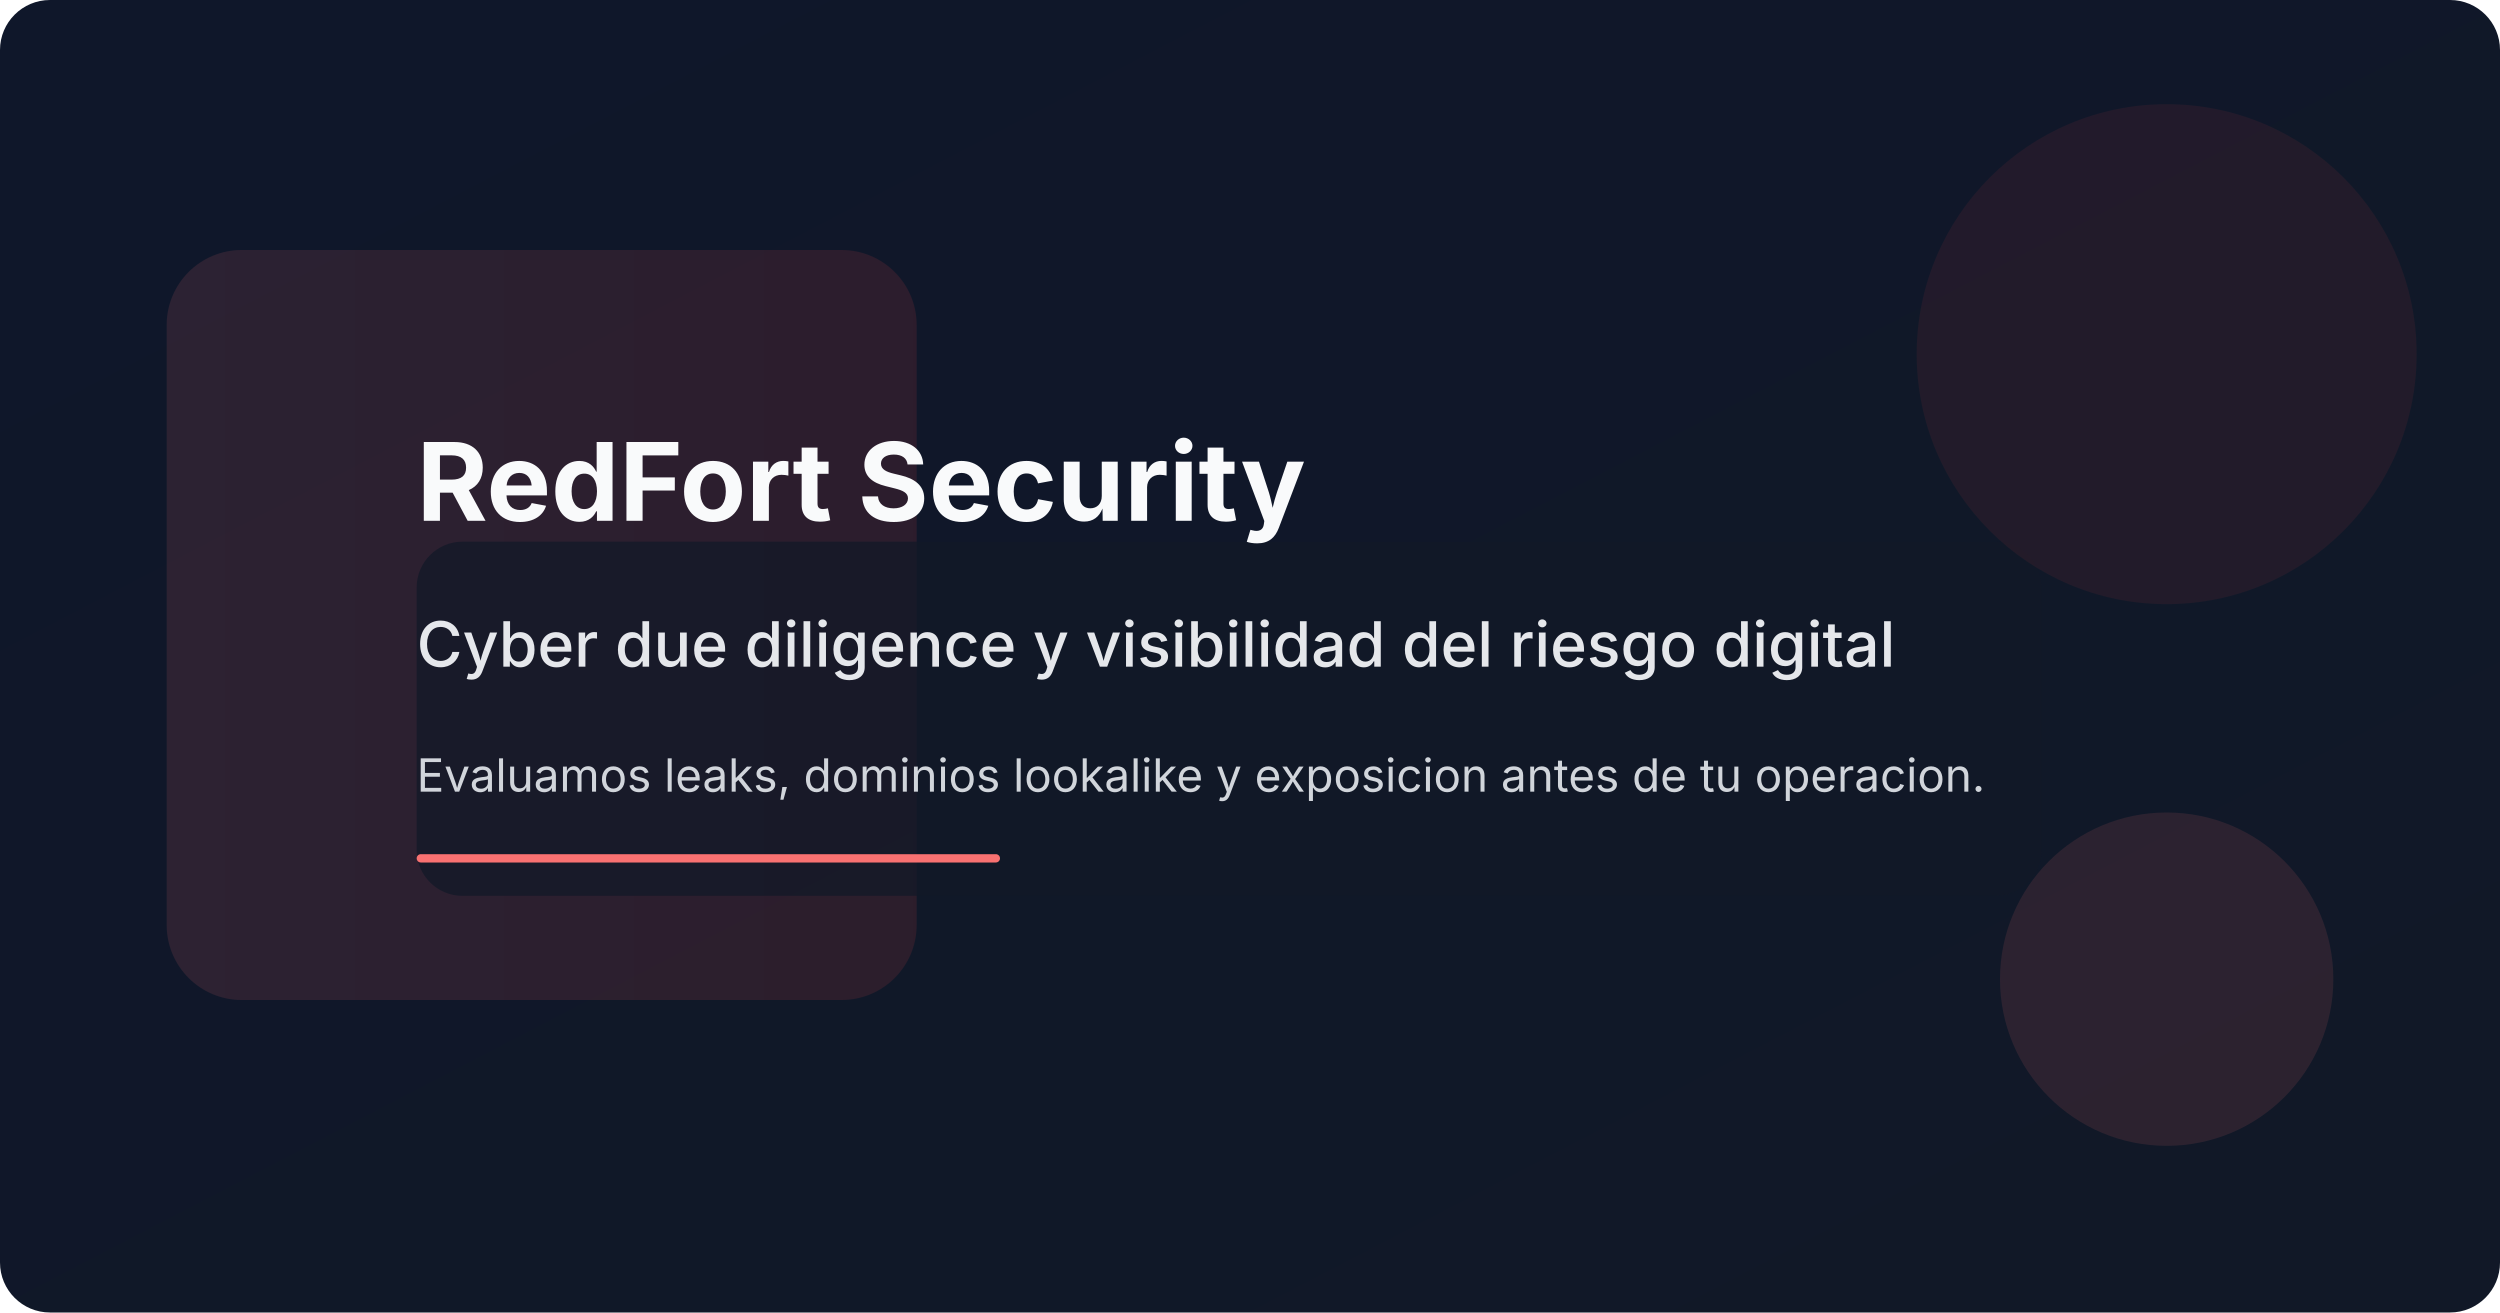
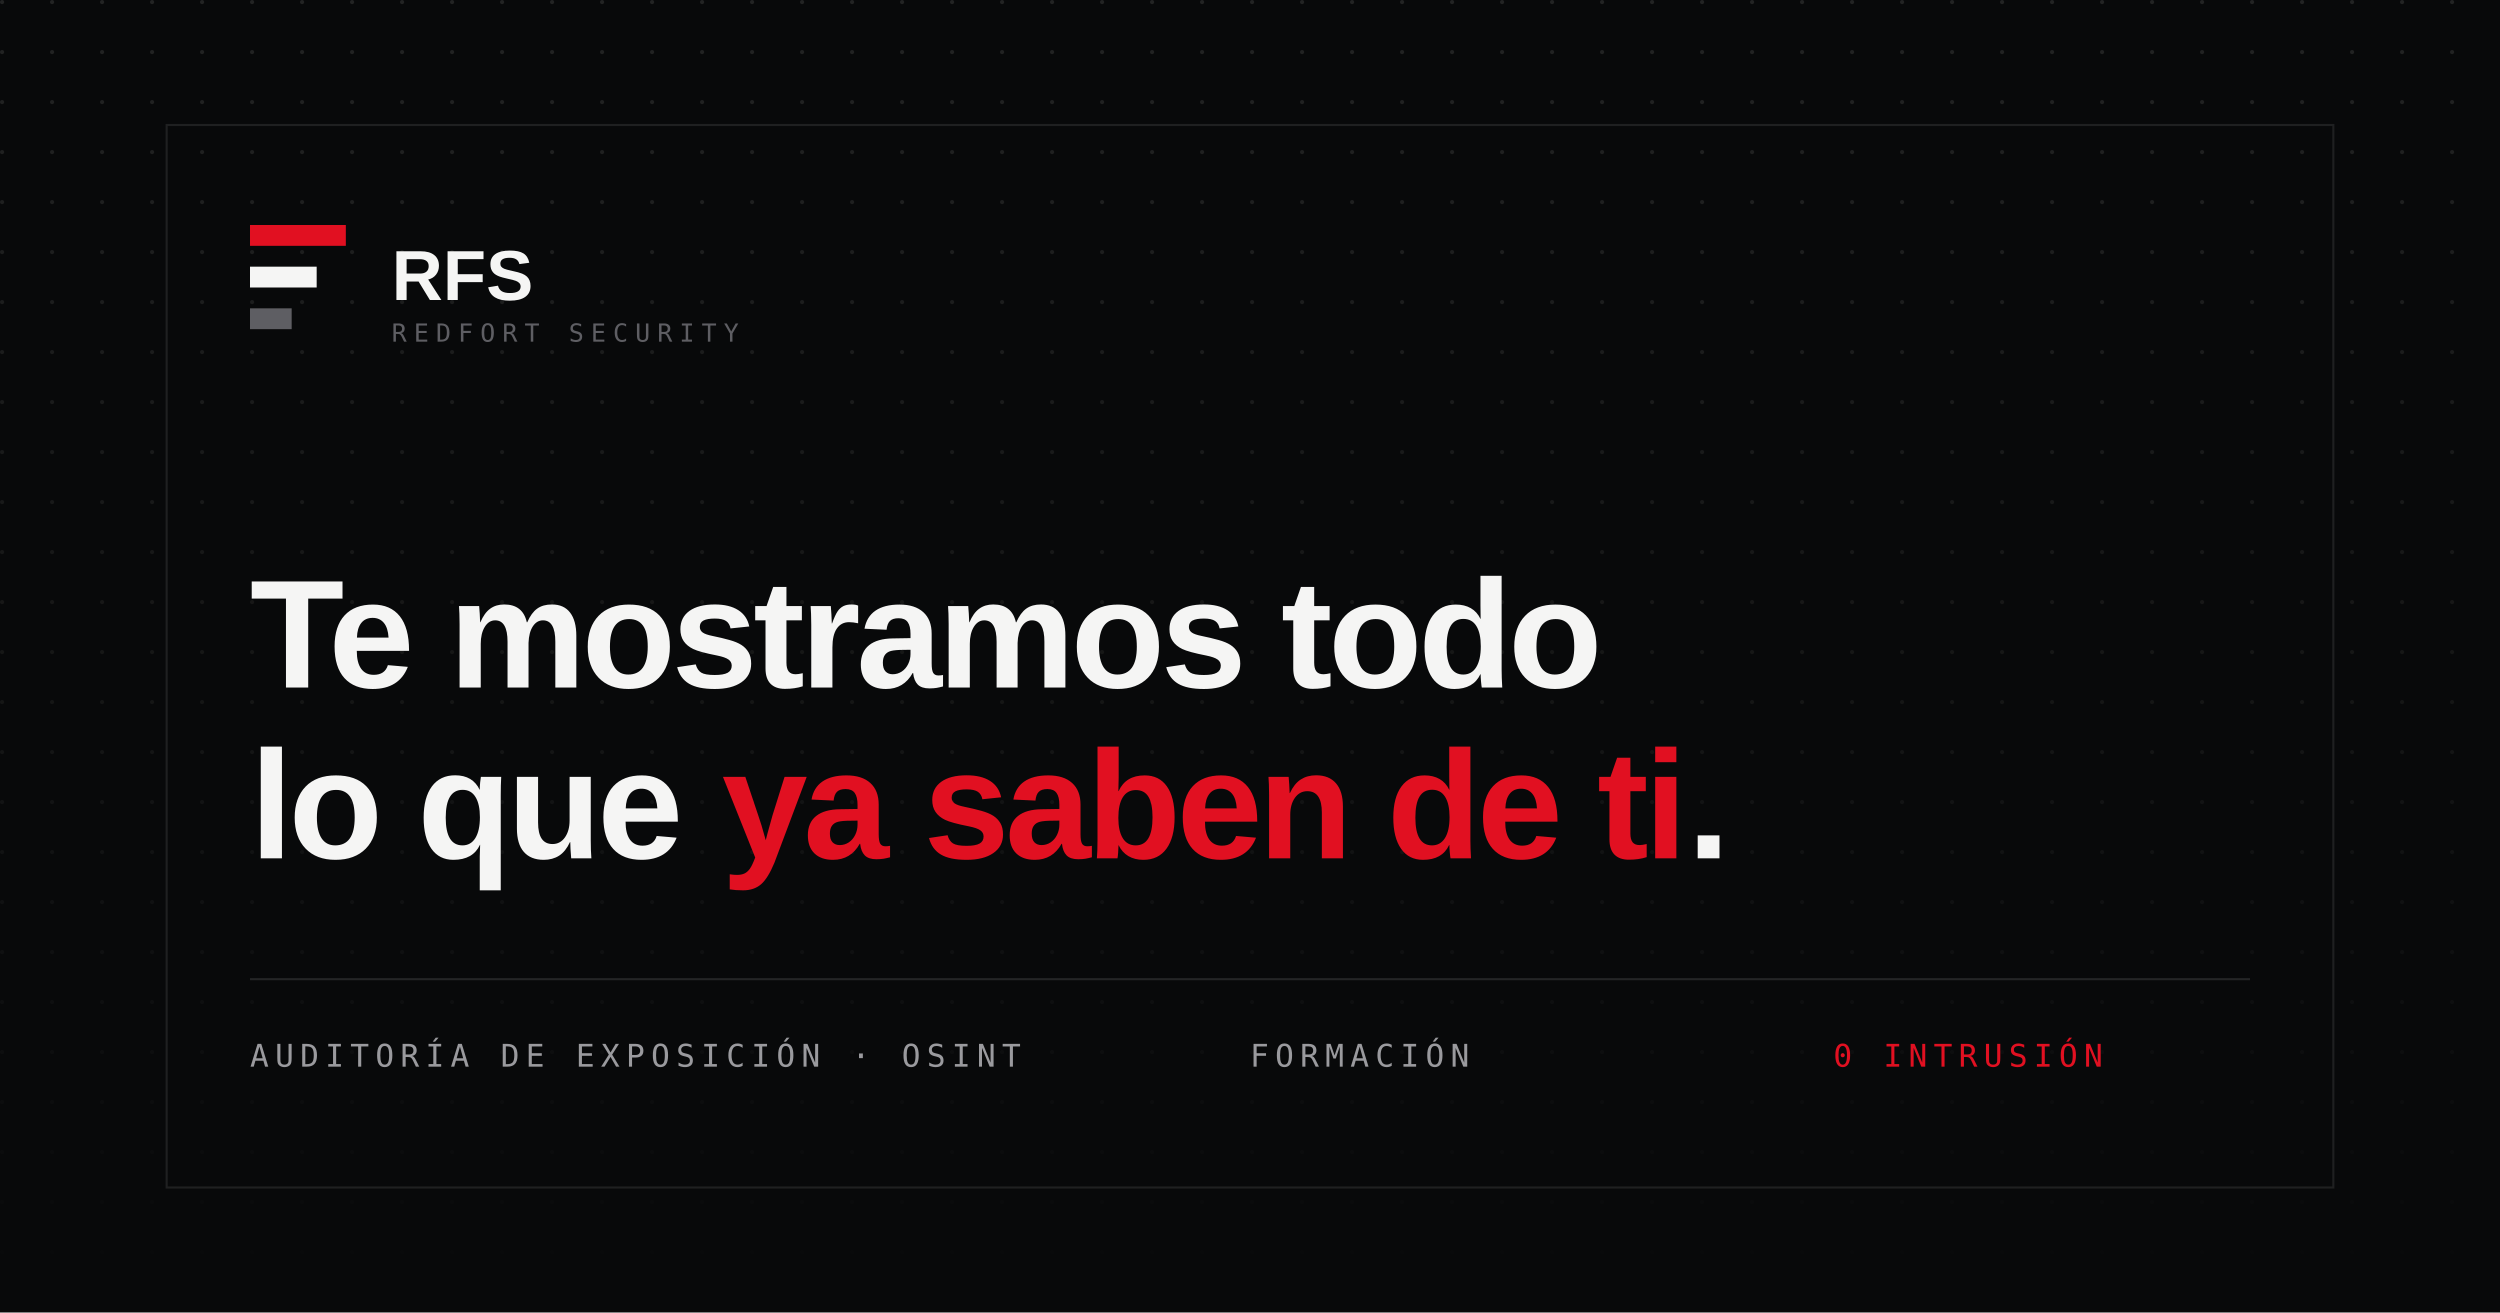
- <svg xmlns="http://www.w3.org/2000/svg" width="1200" height="630" viewBox="0 0 1200 630" role="img" aria-labelledby="title desc">
+ <svg xmlns="http://www.w3.org/2000/svg" viewBox="0 0 1200 630" width="1200" height="630" role="img" aria-labelledby="ogtitle ogdesc">
  <defs>
-     <linearGradient id="bg" x1="0" y1="0" x2="1" y2="1">
-       <stop offset="0" stop-color="#0f172a" />
-       <stop offset="1" stop-color="#111827" />
+     <pattern id="dots" width="24" height="24" patternUnits="userSpaceOnUse">
+       <circle cx="1" cy="1" r="1" fill="#F5F5F4" fill-opacity="0.11" />
+     </pattern>
+     <linearGradient id="fade" x1="0" y1="0" x2="0" y2="1">
+       <stop offset="0%" stop-color="#fff" stop-opacity="1" />
+       <stop offset="100%" stop-color="#fff" stop-opacity="0" />
    </linearGradient>
-     <linearGradient id="accent" x1="0" y1="0" x2="1" y2="0">
-       <stop offset="0" stop-color="#f87171" stop-opacity="0.9" />
-       <stop offset="1" stop-color="#ef4444" stop-opacity="0.9" />
-     </linearGradient>
+     <mask id="fademask">
+       <rect width="1200" height="630" fill="url(#fade)" />
+     </mask>
  </defs>
-   <rect width="1200" height="630" fill="url(#bg)" rx="24" />
-   <rect x="80" y="120" width="360" height="360" fill="url(#accent)" opacity="0.14" rx="36" />
-   <rect x="200" y="260" width="780" height="170" fill="#111827" opacity="0.75" rx="22" />
-   <circle cx="1040" cy="170" r="120" fill="#ef4444" opacity="0.08" />
-   <circle cx="1040" cy="470" r="80" fill="#f87171" opacity="0.12" />
-   <g fill="#f9fafb">
-     <text x="200" y="250" font-family="Inter, system-ui, -apple-system, Segoe UI, sans-serif" font-size="52" font-weight="700">
-       RedFort Security
-     </text>
-     <text x="200" y="320" font-family="Inter, system-ui, -apple-system, Segoe UI, sans-serif" font-size="30" font-weight="500" fill="#e5e7eb">
-       Cyber due diligence y visibilidad del riesgo digital
-     </text>
-     <text x="200" y="380" font-family="Inter, system-ui, -apple-system, Segoe UI, sans-serif" font-size="22" fill="#d1d5db">
-       Evaluamos leaks, dominios lookalike y exposicion antes de tu operacion.
-     </text>
-   </g>
-   <rect x="200" y="410" width="280" height="4" fill="#f87171" rx="2" />
+   <rect width="1200" height="630" fill="#08090A" />
+   <rect width="1200" height="630" fill="url(#dots)" mask="url(#fademask)" />
+   <rect x="80" y="60" width="1040" height="510" fill="none" stroke="#F5F5F4" stroke-opacity="0.10" />
+   <rect x="120" y="108" width="46" height="10" fill="#E11021" />
+   <rect x="120" y="128" width="32" height="10" fill="#F5F5F4" />
+   <rect x="120" y="148" width="20" height="10" fill="#5E5E63" />
+   <text x="188" y="144" font-family="'Space Grotesk',Arial,sans-serif" font-size="34" font-weight="700" fill="#F5F5F4">RFS</text>
+   <text x="188" y="164" font-family="'JetBrains Mono',monospace" font-size="12" letter-spacing="3.4" fill="#5E5E63">REDFORT SECURITY</text>
+   <text x="120" y="330" font-family="'Space Grotesk',Arial,sans-serif" font-size="74" font-weight="700" letter-spacing="-2" fill="#F5F5F4">Te mostramos todo</text>
+   <text x="120" y="412" font-family="'Space Grotesk',Arial,sans-serif" font-size="74" font-weight="700" letter-spacing="-2" fill="#F5F5F4">lo que <tspan fill="#E11021">ya saben de ti</tspan>.</text>
+   <line x1="120" y1="470" x2="1080" y2="470" stroke="#F5F5F4" stroke-opacity="0.12" />
+   <text x="120" y="512" font-family="'JetBrains Mono',monospace" font-size="15" letter-spacing="3" fill="#9A9A9E">AUDITORÍA DE EXPOSICIÓN · OSINT</text>
+   <text x="600" y="512" font-family="'JetBrains Mono',monospace" font-size="15" letter-spacing="3" fill="#9A9A9E">FORMACIÓN</text>
+   <text x="880" y="512" font-family="'JetBrains Mono',monospace" font-size="15" letter-spacing="3" fill="#E11021">0 INTRUSIÓN</text>
</svg>
